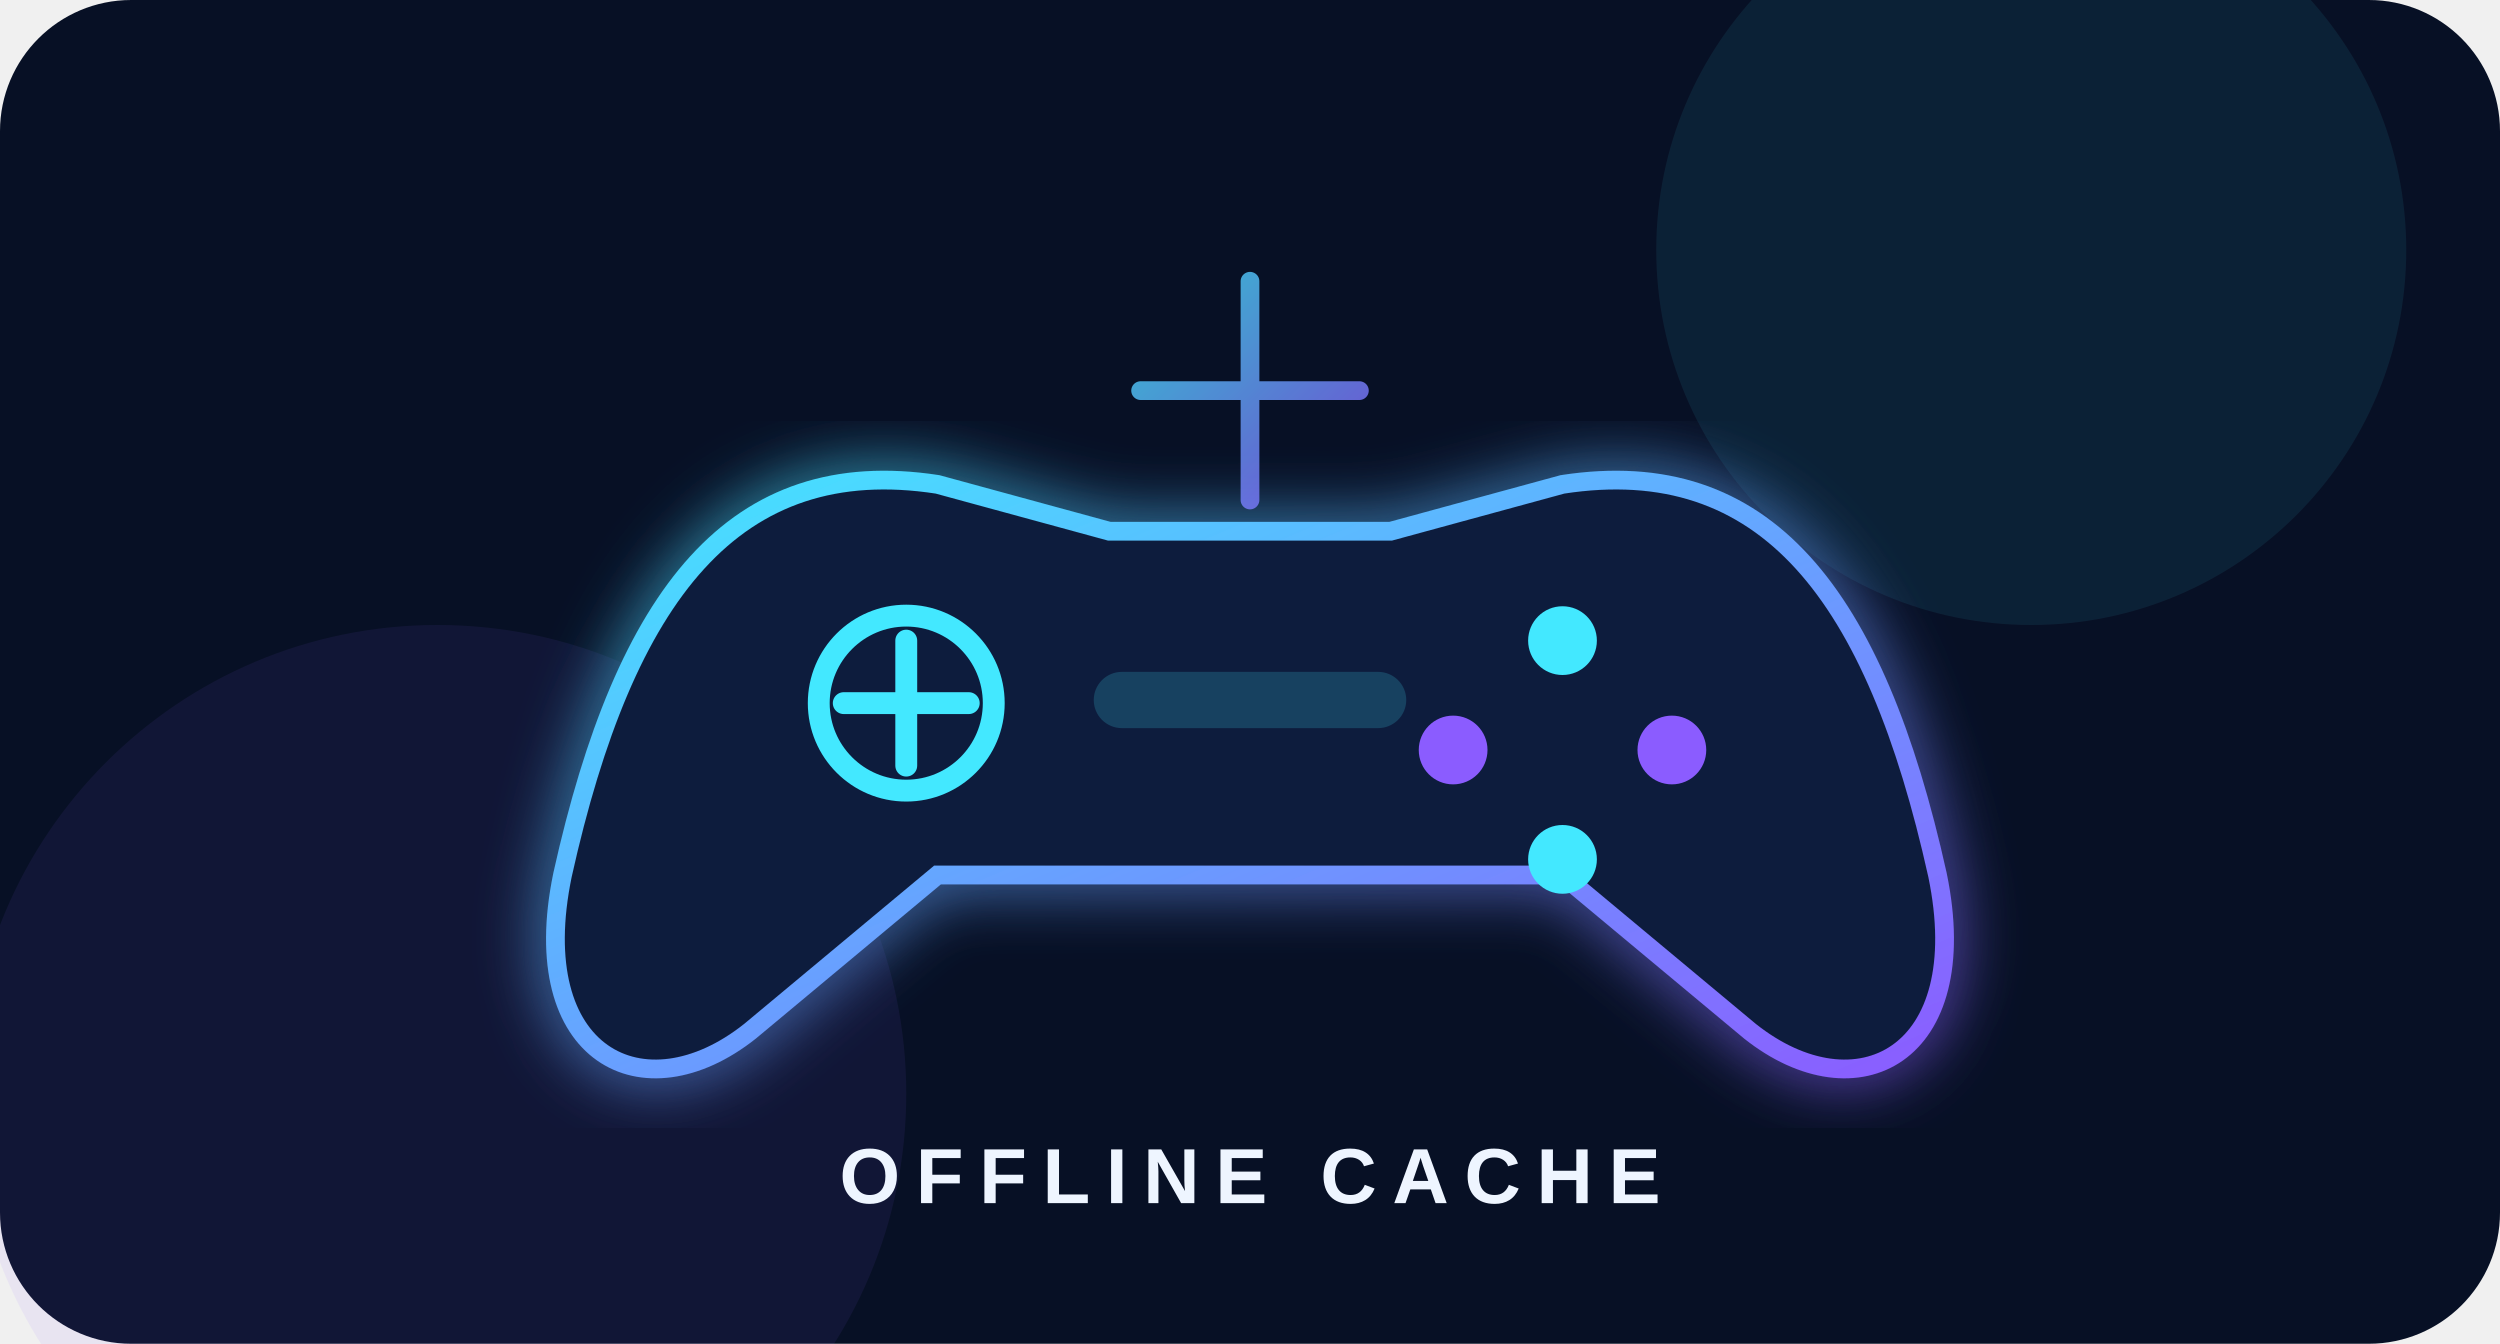
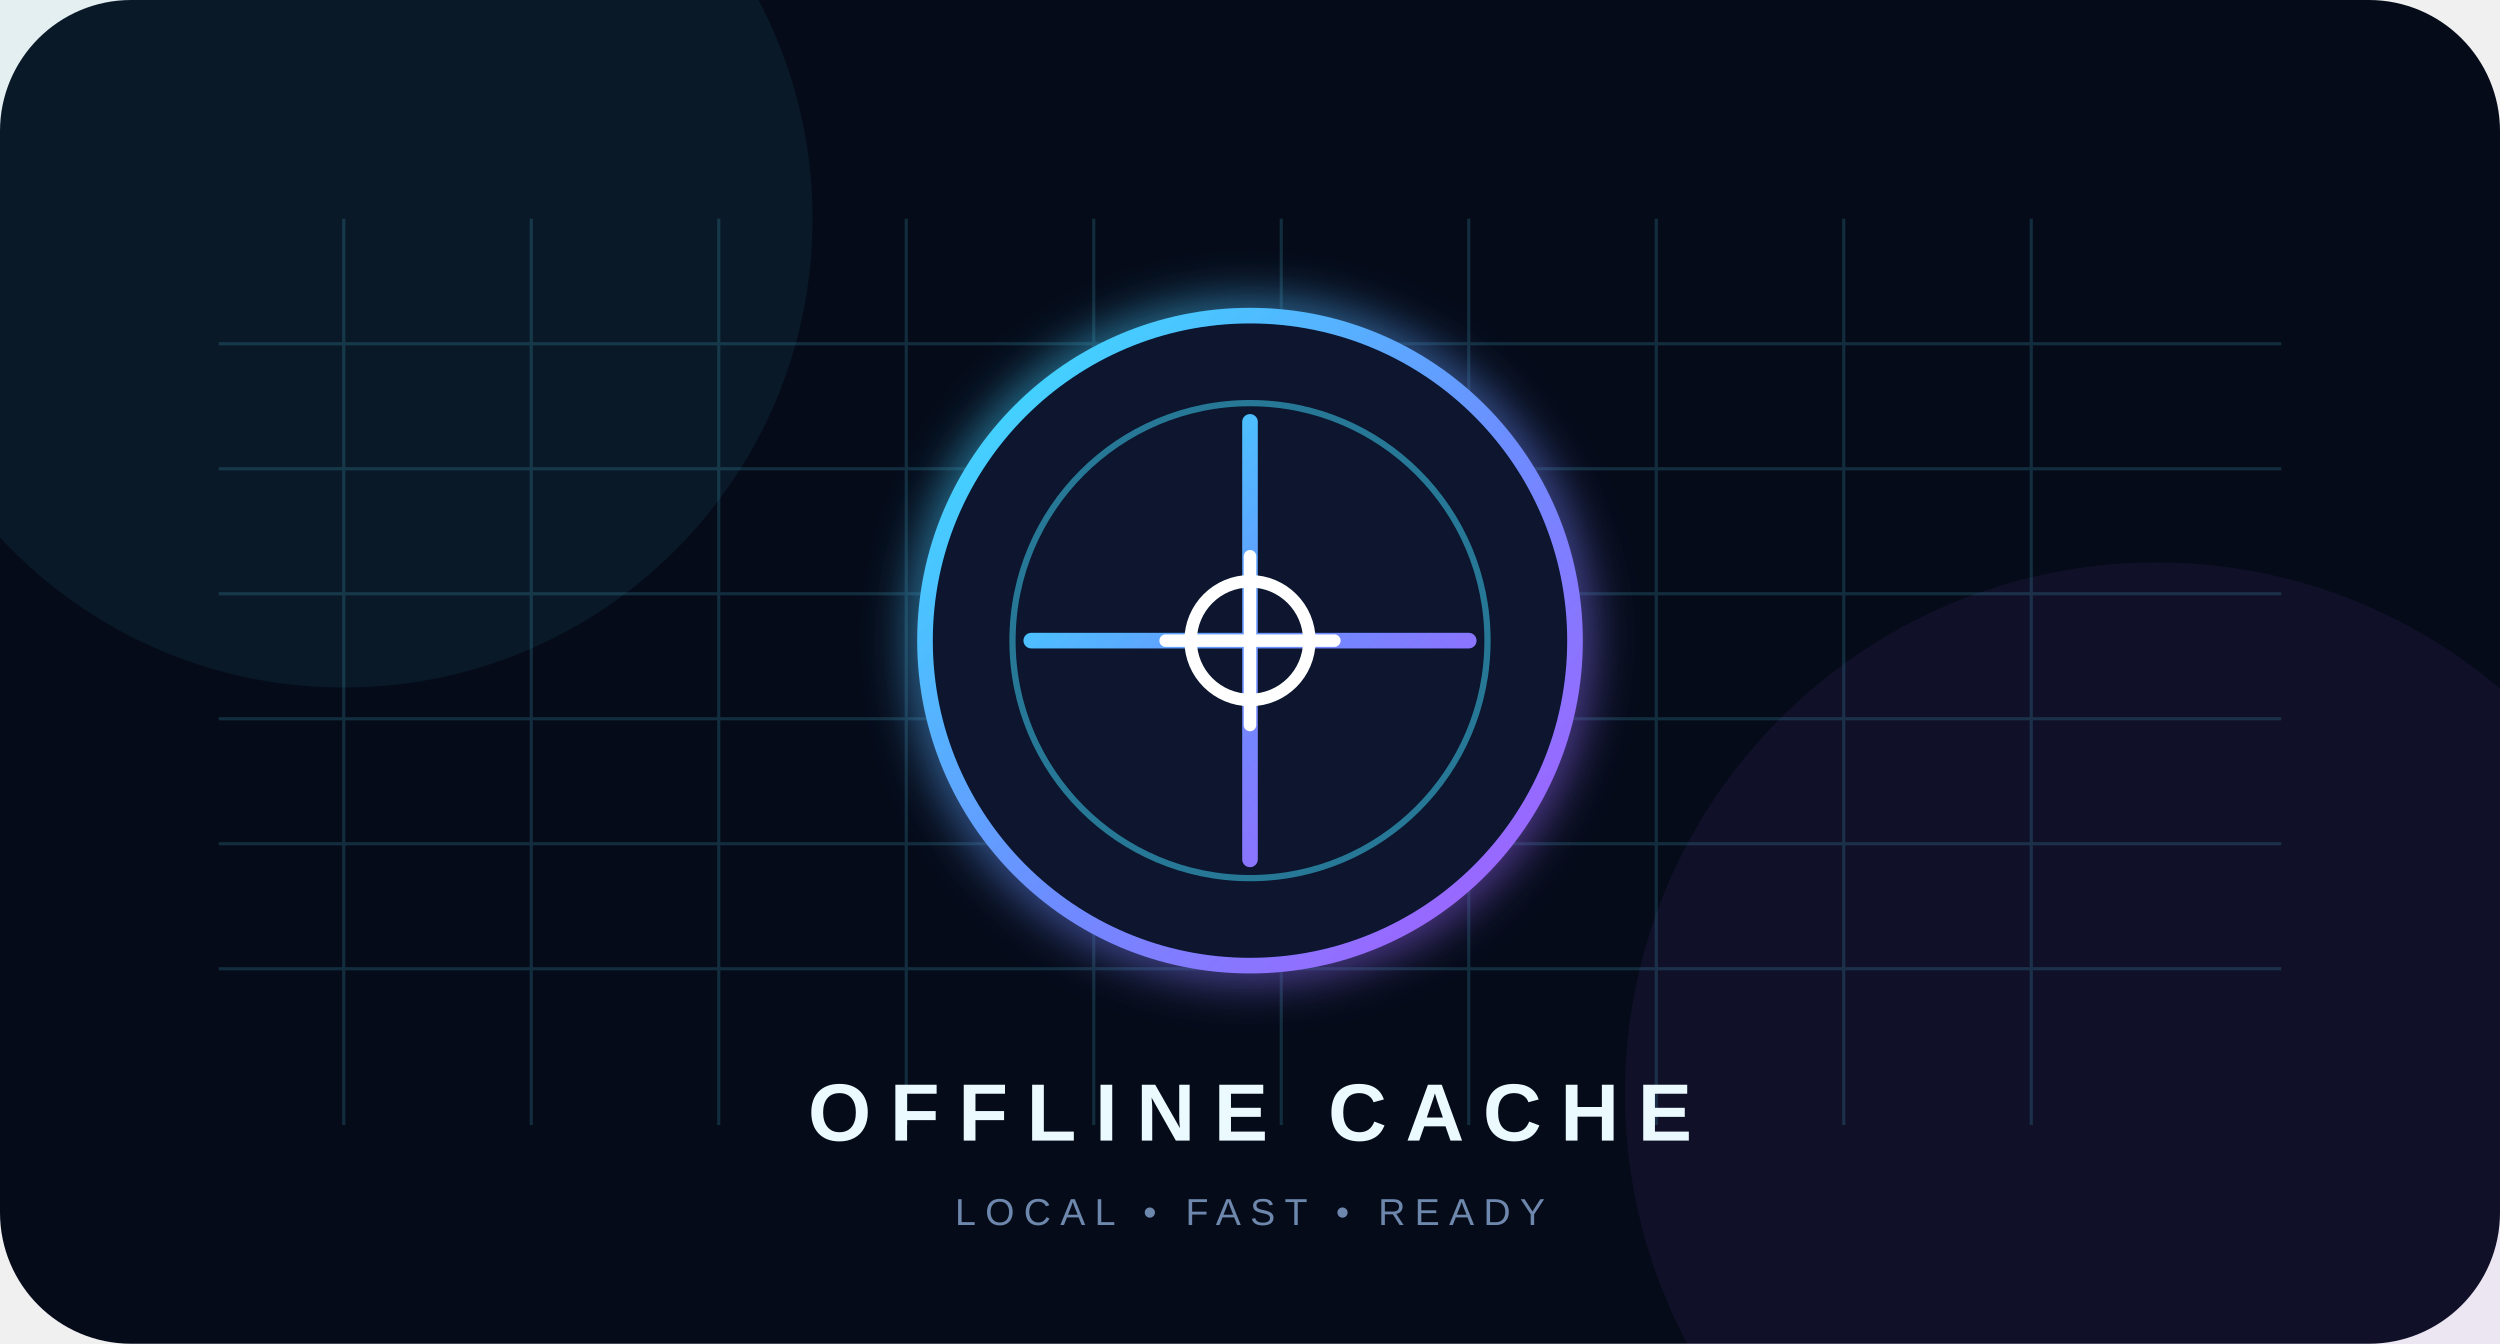
<svg xmlns="http://www.w3.org/2000/svg" viewBox="0 0 800 430">
  <defs>
    <linearGradient id="g" x1="0" y1="0" x2="1" y2="1">
-       <stop stop-color="#43e8ff" />
-       <stop offset="1" stop-color="#8b5cff" />
+       <stop stop-color="#35e7ff" />
+       <stop offset=".55" stop-color="#6d8cff" />
+       <stop offset="1" stop-color="#ad58ff" />
    </linearGradient>
    <filter id="glow">
-       <feGaussianBlur stdDeviation="10" result="b" />
+       <feGaussianBlur stdDeviation="8" result="b" />
      <feMerge>
        <feMergeNode in="b" />
        <feMergeNode in="SourceGraphic" />
      </feMerge>
    </filter>
  </defs>
-   <rect width="800" height="430" rx="42" fill="#071025" />
-   <circle cx="650" cy="80" r="120" fill="#43e8ff" opacity=".08" />
-   <circle cx="140" cy="350" r="150" fill="#8b5cff" opacity=".08" />
-   <path d="M180 280 C200 190 235 145 300 155 L355 170 L445 170 L500 155 C565 145 600 190 620 280 C632 338 594 357 560 330 L500 280 L300 280 L240 330 C206 357 168 338 180 280Z" fill="#101d3d" stroke="url(#g)" stroke-width="6" filter="url(#glow)" />
-   <circle cx="290" cy="225" r="28" fill="none" stroke="#43e8ff" stroke-width="7" />
-   <path d="M290 205v40M270 225h40" stroke="#43e8ff" stroke-width="7" stroke-linecap="round" />
-   <circle cx="500" cy="205" r="11" fill="#43e8ff" />
-   <circle cx="535" cy="240" r="11" fill="#8b5cff" />
-   <circle cx="465" cy="240" r="11" fill="#8b5cff" />
-   <circle cx="500" cy="275" r="11" fill="#43e8ff" />
-   <rect x="350" y="215" width="100" height="18" rx="9" fill="#43e8ff" opacity=".18" />
-   <path d="M400 90v70M365 125h70" stroke="url(#g)" stroke-width="6" stroke-linecap="round" opacity=".8" />
-   <text x="400" y="385" text-anchor="middle" fill="#eef5ff" font-family="Arial,sans-serif" font-size="25" font-weight="700" letter-spacing="5">OFFLINE CACHE</text>
+   <rect width="800" height="430" rx="42" fill="#050b19" />
+   <circle cx="110" cy="70" r="150" fill="#35e7ff" opacity=".07" />
+   <circle cx="690" cy="350" r="170" fill="#a758ff" opacity=".07" />
+   <g opacity=".16" stroke="#5be5ff">
+     <path d="M70 110H730M70 150H730M70 190H730M70 230H730M70 270H730M70 310H730" />
+     <path d="M110 70V360M170 70V360M230 70V360M290 70V360M350 70V360M410 70V360M470 70V360M530 70V360M590 70V360M650 70V360" />
+   </g>
+   <g filter="url(#glow)">
+     <circle cx="400" cy="205" r="104" fill="#08152d" stroke="url(#g)" stroke-width="5" />
+     <circle cx="400" cy="205" r="76" fill="none" stroke="#45dcff" stroke-width="2" opacity=".5" />
+     <path d="M400 135v140M330 205h140" stroke="url(#g)" stroke-width="5" stroke-linecap="round" />
+     <circle cx="400" cy="205" r="19" fill="none" stroke="#fff" stroke-width="4" />
+     <path d="M400 178v54M373 205h54" stroke="#fff" stroke-width="4" stroke-linecap="round" />
+   </g>
+   <text x="400" y="365" text-anchor="middle" fill="#eafaff" font-family="Arial,sans-serif" font-size="26" font-weight="700" letter-spacing="6">OFFLINE CACHE</text>
+   <text x="400" y="392" text-anchor="middle" fill="#6e88ad" font-family="Arial,sans-serif" font-size="12" letter-spacing="3">LOCAL • FAST • READY</text>
</svg>
